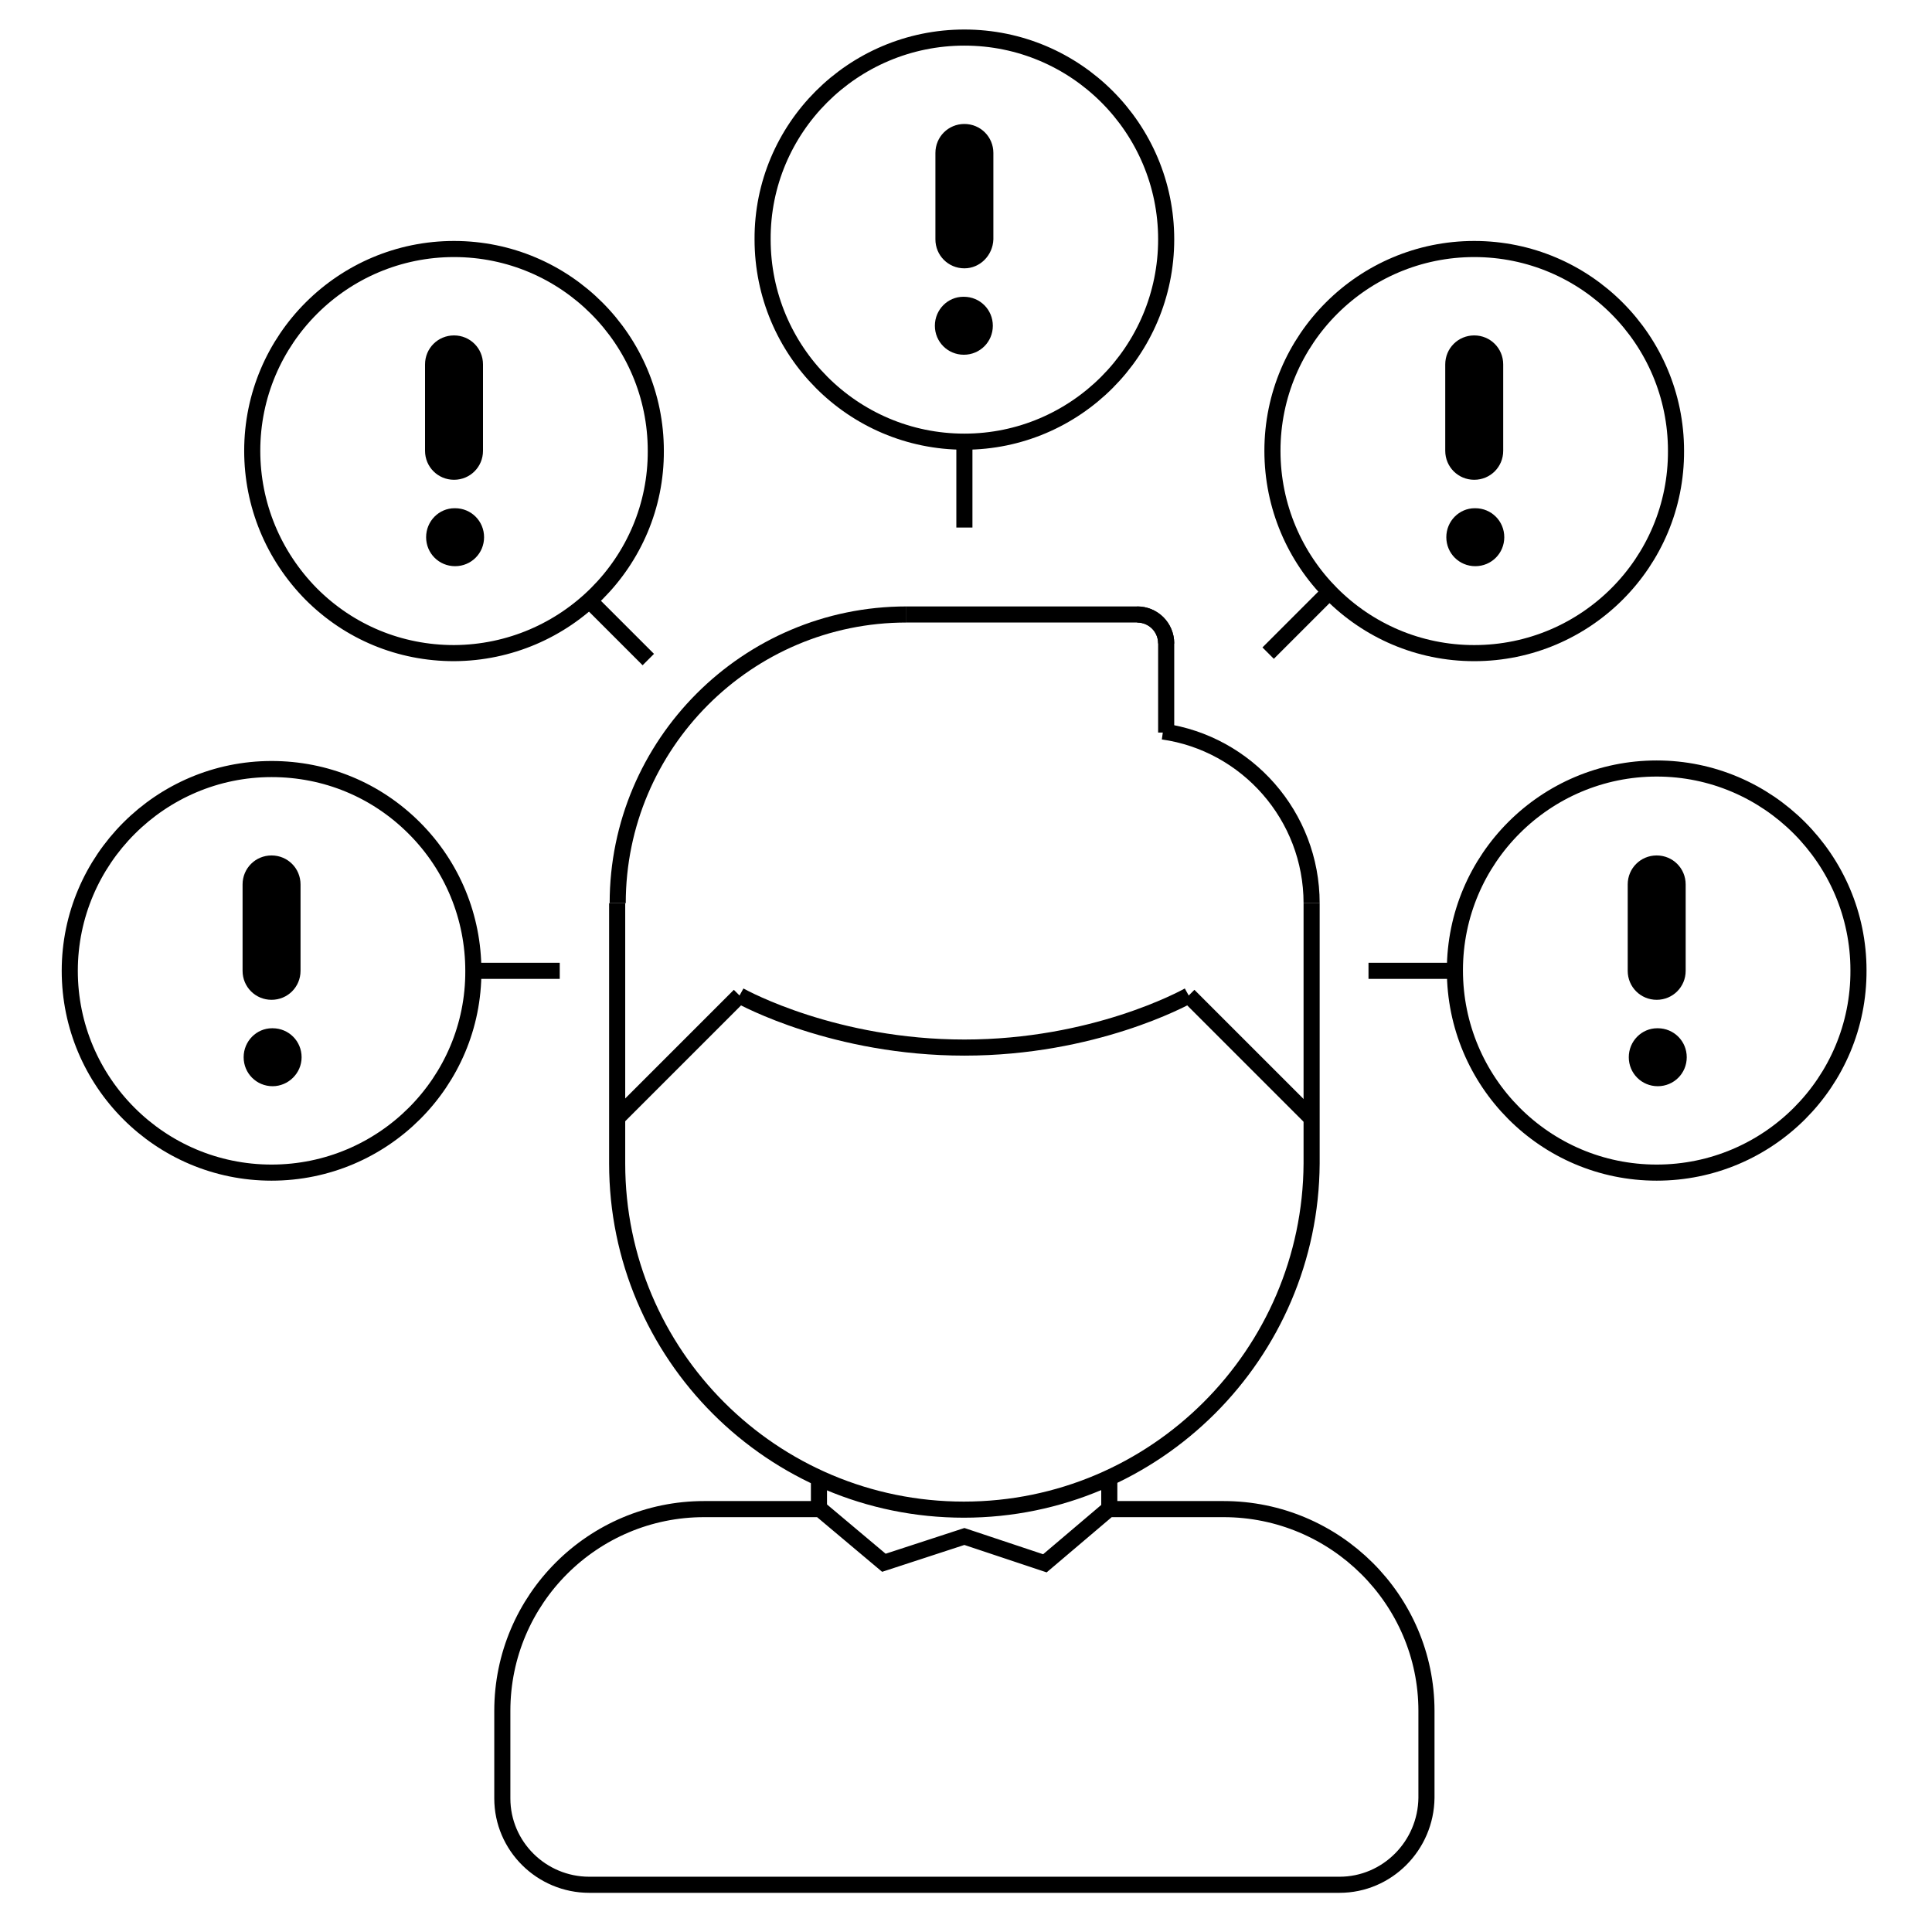
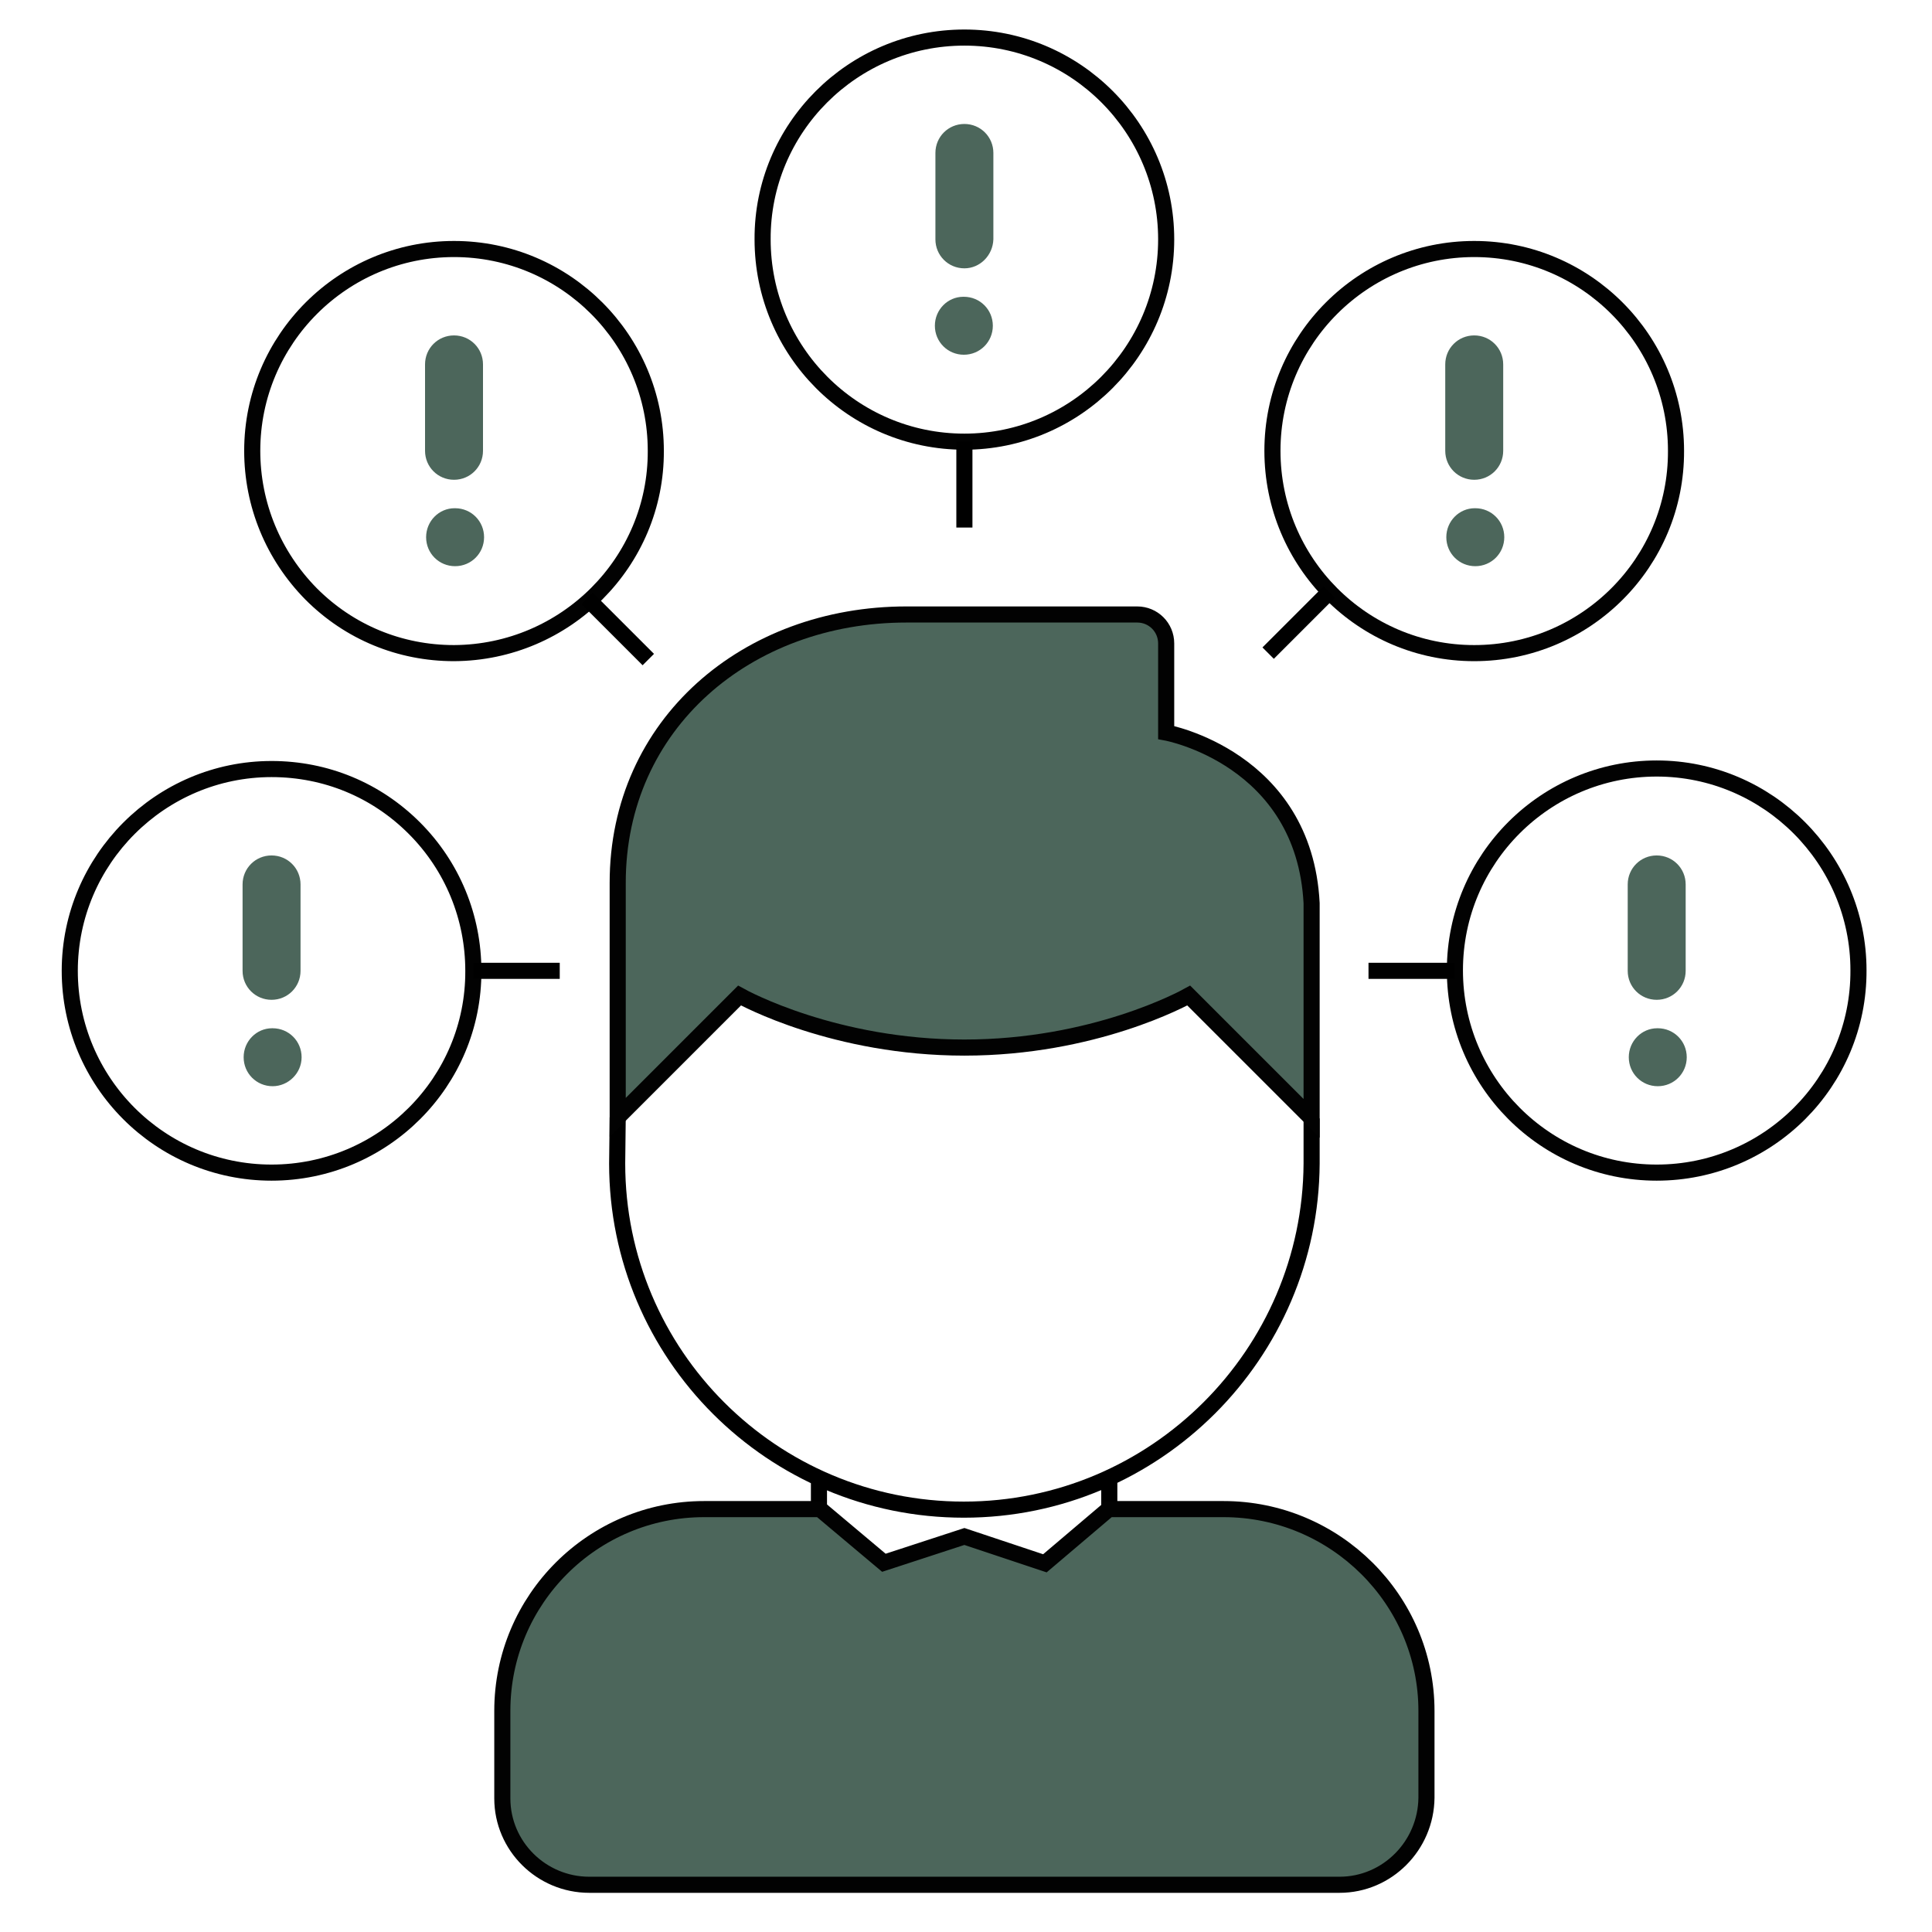
<svg xmlns="http://www.w3.org/2000/svg" version="1.1" id="Layer_1" x="0px" y="0px" viewBox="0 0 360 360" style="enable-background:new 0 0 360 360;" xml:space="preserve">
  <style type="text/css">
	.st0{fill:none;stroke:#000000;stroke-width:3;stroke-miterlimit:10;}
	.st1{fill:none;stroke:#000000;stroke-miterlimit:10;}
+ 	.st2{fill:#4C665B;stroke:#020202;stroke-width:3;stroke-miterlimit:10;}
+ 	.st3{fill:none;stroke:#020202;stroke-width:3;stroke-miterlimit:10;}
+ 	.st4{fill:#4C665B;}
</style>
  <path class="st0" d="M115.1,318" />
  <path class="st0" d="M115.1,334.6" />
  <path class="st1" d="M109.8,351.2" />
  <path class="st1" d="M249.6,351.2" />
  <path class="st0" d="M206.7,275.2v6.2" />
  <path class="st0" d="M152.6,275.2v6.2" />
-   <path class="st0" d="M244.4,168.3l0,48.5c-0.2,35.5-29.1,64.5-64.8,64.5s-64.6-28.9-64.6-64.5l0-48.5" />
-   <path class="st0" d="M216.7,136.3c15.6,2.2,27.7,15.7,27.7,32" />
-   <path class="st0" d="M211.9,114.5c3,0,5.4,2.4,5.4,5.4v16.6" />
-   <path class="st0" d="M168.9,114.5h43c3,0,5.4,2.4,5.4,5.4" />
-   <path class="st0" d="M115.1,168.3c0-29.6,24.1-53.8,53.8-53.8" />
-   <path class="st0" d="M226.5,175.3" />
-   <path class="st0" d="M244.4,208.4l-22.9-22.9" />
-   <path class="st0" d="M221.5,185.5c-0.9,0.5-17.7,9.7-41.8,9.7s-41-9.2-41.9-9.7" />
-   <path class="st0" d="M179.7,184.4" />
-   <path class="st0" d="M137.8,185.5l-22.7,22.7" />
+   <path class="st0" d="M211.9,114.5" />
+   <path class="st0" d="M244.4,208.4v8.4c-0.2,35.5-29.1,64.5-64.8,64.5S115,252.4,115,216.8l0.1-8.6" />
+   <path class="st2" d="M244.4,208.4l-22.9-22.9c-0.9,0.5-17.7,9.7-41.8,9.7s-41-9.2-41.9-9.7l-22.7,22.7v-43.7c0-29.6,24.1-50,53.8-50  h43c3,0,5.4,2.4,5.4,5.4v16.6c0,0,25.7,4.7,27.1,31.8V208.4z" />
  <path class="st0" d="M174.6,290.3" />
-   <path class="st0" d="M109.8,351.2c-8.9,0-16.2-7.2-16.2-16.1v-16.3c0-20.8,16.9-37.6,37.6-37.6h21.6l11.9,10l15-4.9l15,5l11.9-10.1  H228c20.8,0,37.8,16.9,37.8,37.6V335c-0.1,8.9-7.3,16.2-16.2,16.2H109.8z" />
-   <path class="st0" d="M50.6,218.5c-20.8,0-37.6-16.9-37.6-37.6s16.9-37.6,37.6-37.6c10.1,0,19.5,3.9,26.6,11s11,16.6,11,26.6  C88.3,201.6,71.4,218.5,50.6,218.5z" />
+   <path class="st2" d="M109.8,351.2c-8.9,0-16.2-7.2-16.2-16.1v-16.3c0-20.8,16.9-37.6,37.6-37.6h21.6l11.9,10l15-4.9l15,5l11.9-10.1  H228c20.8,0,37.8,16.9,37.8,37.6V335c-0.1,8.9-7.3,16.2-16.2,16.2H109.8z" />
+   <path class="st3" d="M50.6,218.5c-20.8,0-37.6-16.9-37.6-37.6s16.9-37.6,37.6-37.6c10.1,0,19.5,3.9,26.6,11s11,16.6,11,26.6  C88.3,201.6,71.4,218.5,50.6,218.5z" />
  <g>
-     <path d="M50.8,202.4c-3,0-5.4-2.4-5.4-5.4s2.4-5.4,5.3-5.4h0.1c3,0,5.4,2.4,5.4,5.4C56.2,200,53.7,202.4,50.8,202.4z" />
-     <path d="M50.6,186.3c-3,0-5.4-2.4-5.4-5.4v-16.1c0-3,2.4-5.4,5.4-5.4s5.4,2.4,5.4,5.4v16.1C56,183.9,53.6,186.3,50.6,186.3z" />
+     <path class="st4" d="M50.8,202.4c-3,0-5.4-2.4-5.4-5.4s2.4-5.4,5.3-5.4h0.1c3,0,5.4,2.4,5.4,5.4C56.2,200,53.7,202.4,50.8,202.4z" />
+     <path class="st4" d="M50.6,186.3c-3,0-5.4-2.4-5.4-5.4v-16.1c0-3,2.4-5.4,5.4-5.4s5.4,2.4,5.4,5.4v16.1   C56,183.9,53.6,186.3,50.6,186.3z" />
  </g>
  <path class="st0" d="M104.3,180.9H88.2" />
-   <path class="st0" d="M308.7,218.5c-20.8,0-37.6-16.9-37.6-37.7s16.9-37.6,37.6-37.6s37.6,16.9,37.6,37.6  C346.4,201.6,329.5,218.5,308.7,218.5z" />
+   <path class="st3" d="M308.7,218.5c-20.8,0-37.6-16.9-37.6-37.7s16.9-37.6,37.6-37.6s37.6,16.9,37.6,37.6  C346.4,201.6,329.5,218.5,308.7,218.5z" />
  <g>
-     <path d="M308.9,202.4c-3,0-5.4-2.4-5.4-5.4s2.4-5.4,5.3-5.4h0.1c3,0,5.4,2.4,5.4,5.4C314.3,200,311.9,202.4,308.9,202.4z" />
-     <path d="M308.7,186.3c-3,0-5.4-2.4-5.4-5.4v-16.1c0-3,2.4-5.4,5.4-5.4s5.4,2.4,5.4,5.4v16.1C314.1,183.9,311.7,186.3,308.7,186.3z" />
+     <path class="st4" d="M308.9,202.4c-3,0-5.4-2.4-5.4-5.4s2.4-5.4,5.3-5.4h0.1c3,0,5.4,2.4,5.4,5.4S311.9,202.4,308.9,202.4z" />
+     <path class="st4" d="M308.7,186.3c-3,0-5.4-2.4-5.4-5.4v-16.1c0-3,2.4-5.4,5.4-5.4s5.4,2.4,5.4,5.4v16.1   C314.1,183.9,311.7,186.3,308.7,186.3z" />
  </g>
  <path class="st0" d="M271.1,180.9H255" />
-   <path class="st0" d="M274.7,121.7L274.7,121.7c-20.8,0-37.6-16.9-37.6-37.7s16.9-37.6,37.6-37.6c20.8,0,37.6,16.9,37.6,37.6  C312.4,104.8,295.5,121.7,274.7,121.7z" />
+   <path class="st3" d="M274.7,121.7L274.7,121.7c-20.8,0-37.6-16.9-37.6-37.7s16.9-37.6,37.6-37.6c20.8,0,37.6,16.9,37.6,37.6  C312.4,104.8,295.5,121.7,274.7,121.7z" />
  <g>
-     <path d="M274.9,105.5c-3,0-5.4-2.4-5.4-5.4s2.4-5.4,5.3-5.4h0.1c3,0,5.4,2.4,5.4,5.4S277.9,105.5,274.9,105.5z" />
-     <path d="M274.7,89.4c-3,0-5.4-2.4-5.4-5.4V67.9c0-3,2.4-5.4,5.4-5.4l0,0c3,0,5.4,2.4,5.4,5.4V84C280.1,87,277.7,89.4,274.7,89.4z" />
+     <path class="st4" d="M274.9,105.5c-3,0-5.4-2.4-5.4-5.4s2.4-5.4,5.3-5.4h0.1c3,0,5.4,2.4,5.4,5.4S277.9,105.5,274.9,105.5z" />
+     <path class="st4" d="M274.7,89.4c-3,0-5.4-2.4-5.4-5.4V67.9c0-3,2.4-5.4,5.4-5.4l0,0c3,0,5.4,2.4,5.4,5.4V84   C280.1,87,277.7,89.4,274.7,89.4z" />
  </g>
  <path class="st0" d="M236.3,121.7l11.4-11.4" />
-   <path class="st0" d="M179.7,82.3L179.7,82.3c-20.8,0-37.6-16.9-37.6-37.7C142,23.9,158.9,7,179.7,7s37.6,16.9,37.6,37.6  C217.3,65.4,200.4,82.3,179.7,82.3z" />
+   <path class="st3" d="M179.7,82.3L179.7,82.3c-20.8,0-37.6-16.9-37.6-37.7C142,23.9,158.9,7,179.7,7s37.6,16.9,37.6,37.6  C217.3,65.4,200.4,82.3,179.7,82.3z" />
  <g>
-     <path d="M179.6,66.1c-3,0-5.4-2.4-5.4-5.4s2.4-5.4,5.3-5.4h0.1c3,0,5.4,2.4,5.4,5.4S182.6,66.1,179.6,66.1z" />
-     <path d="M179.7,50c-3,0-5.4-2.4-5.4-5.4V28.5c0-3,2.4-5.4,5.4-5.4s5.4,2.4,5.4,5.4v16.1C185,47.6,182.6,50,179.7,50z" />
+     <path class="st4" d="M179.6,66.1c-3,0-5.4-2.4-5.4-5.4s2.4-5.4,5.3-5.4h0.1c3,0,5.4,2.4,5.4,5.4S182.6,66.1,179.6,66.1z" />
+     <path class="st4" d="M179.7,50c-3,0-5.4-2.4-5.4-5.4V28.5c0-3,2.4-5.4,5.4-5.4s5.4,2.4,5.4,5.4v16.1C185,47.6,182.6,50,179.7,50z" />
  </g>
  <path class="st0" d="M179.7,82.2v16.1" />
-   <path class="st0" d="M84.6,121.7c-10.1,0-19.5-3.9-26.6-11C50.9,103.5,47,94,47,84c0-20.8,16.9-37.6,37.6-37.6  c20.8,0,37.6,16.9,37.6,37.6C122.3,104.7,105.4,121.6,84.6,121.7z" />
+   <path class="st3" d="M84.6,121.7c-10.1,0-19.5-3.9-26.6-11C50.9,103.5,47,94,47,84c0-20.8,16.9-37.6,37.6-37.6  c20.8,0,37.6,16.9,37.6,37.6C122.3,104.7,105.4,121.6,84.6,121.7z" />
  <g>
-     <path d="M84.8,105.5c-3,0-5.4-2.4-5.4-5.4s2.4-5.4,5.3-5.4h0.1c3,0,5.4,2.4,5.4,5.4C90.2,103.1,87.8,105.5,84.8,105.5z" />
-     <path d="M84.6,89.4c-3,0-5.4-2.4-5.4-5.4V67.9c0-3,2.4-5.4,5.4-5.4s5.4,2.4,5.4,5.4V84C90,87,87.6,89.4,84.6,89.4z" />
+     <path class="st4" d="M84.8,105.5c-3,0-5.4-2.4-5.4-5.4s2.4-5.4,5.3-5.4h0.1c3,0,5.4,2.4,5.4,5.4C90.2,103.1,87.8,105.5,84.8,105.5z   " />
+     <path class="st4" d="M84.6,89.4c-3,0-5.4-2.4-5.4-5.4V67.9c0-3,2.4-5.4,5.4-5.4s5.4,2.4,5.4,5.4V84C90,87,87.6,89.4,84.6,89.4z" />
  </g>
  <path class="st0" d="M120.8,122.9l-11.4-11.4" />
</svg>
